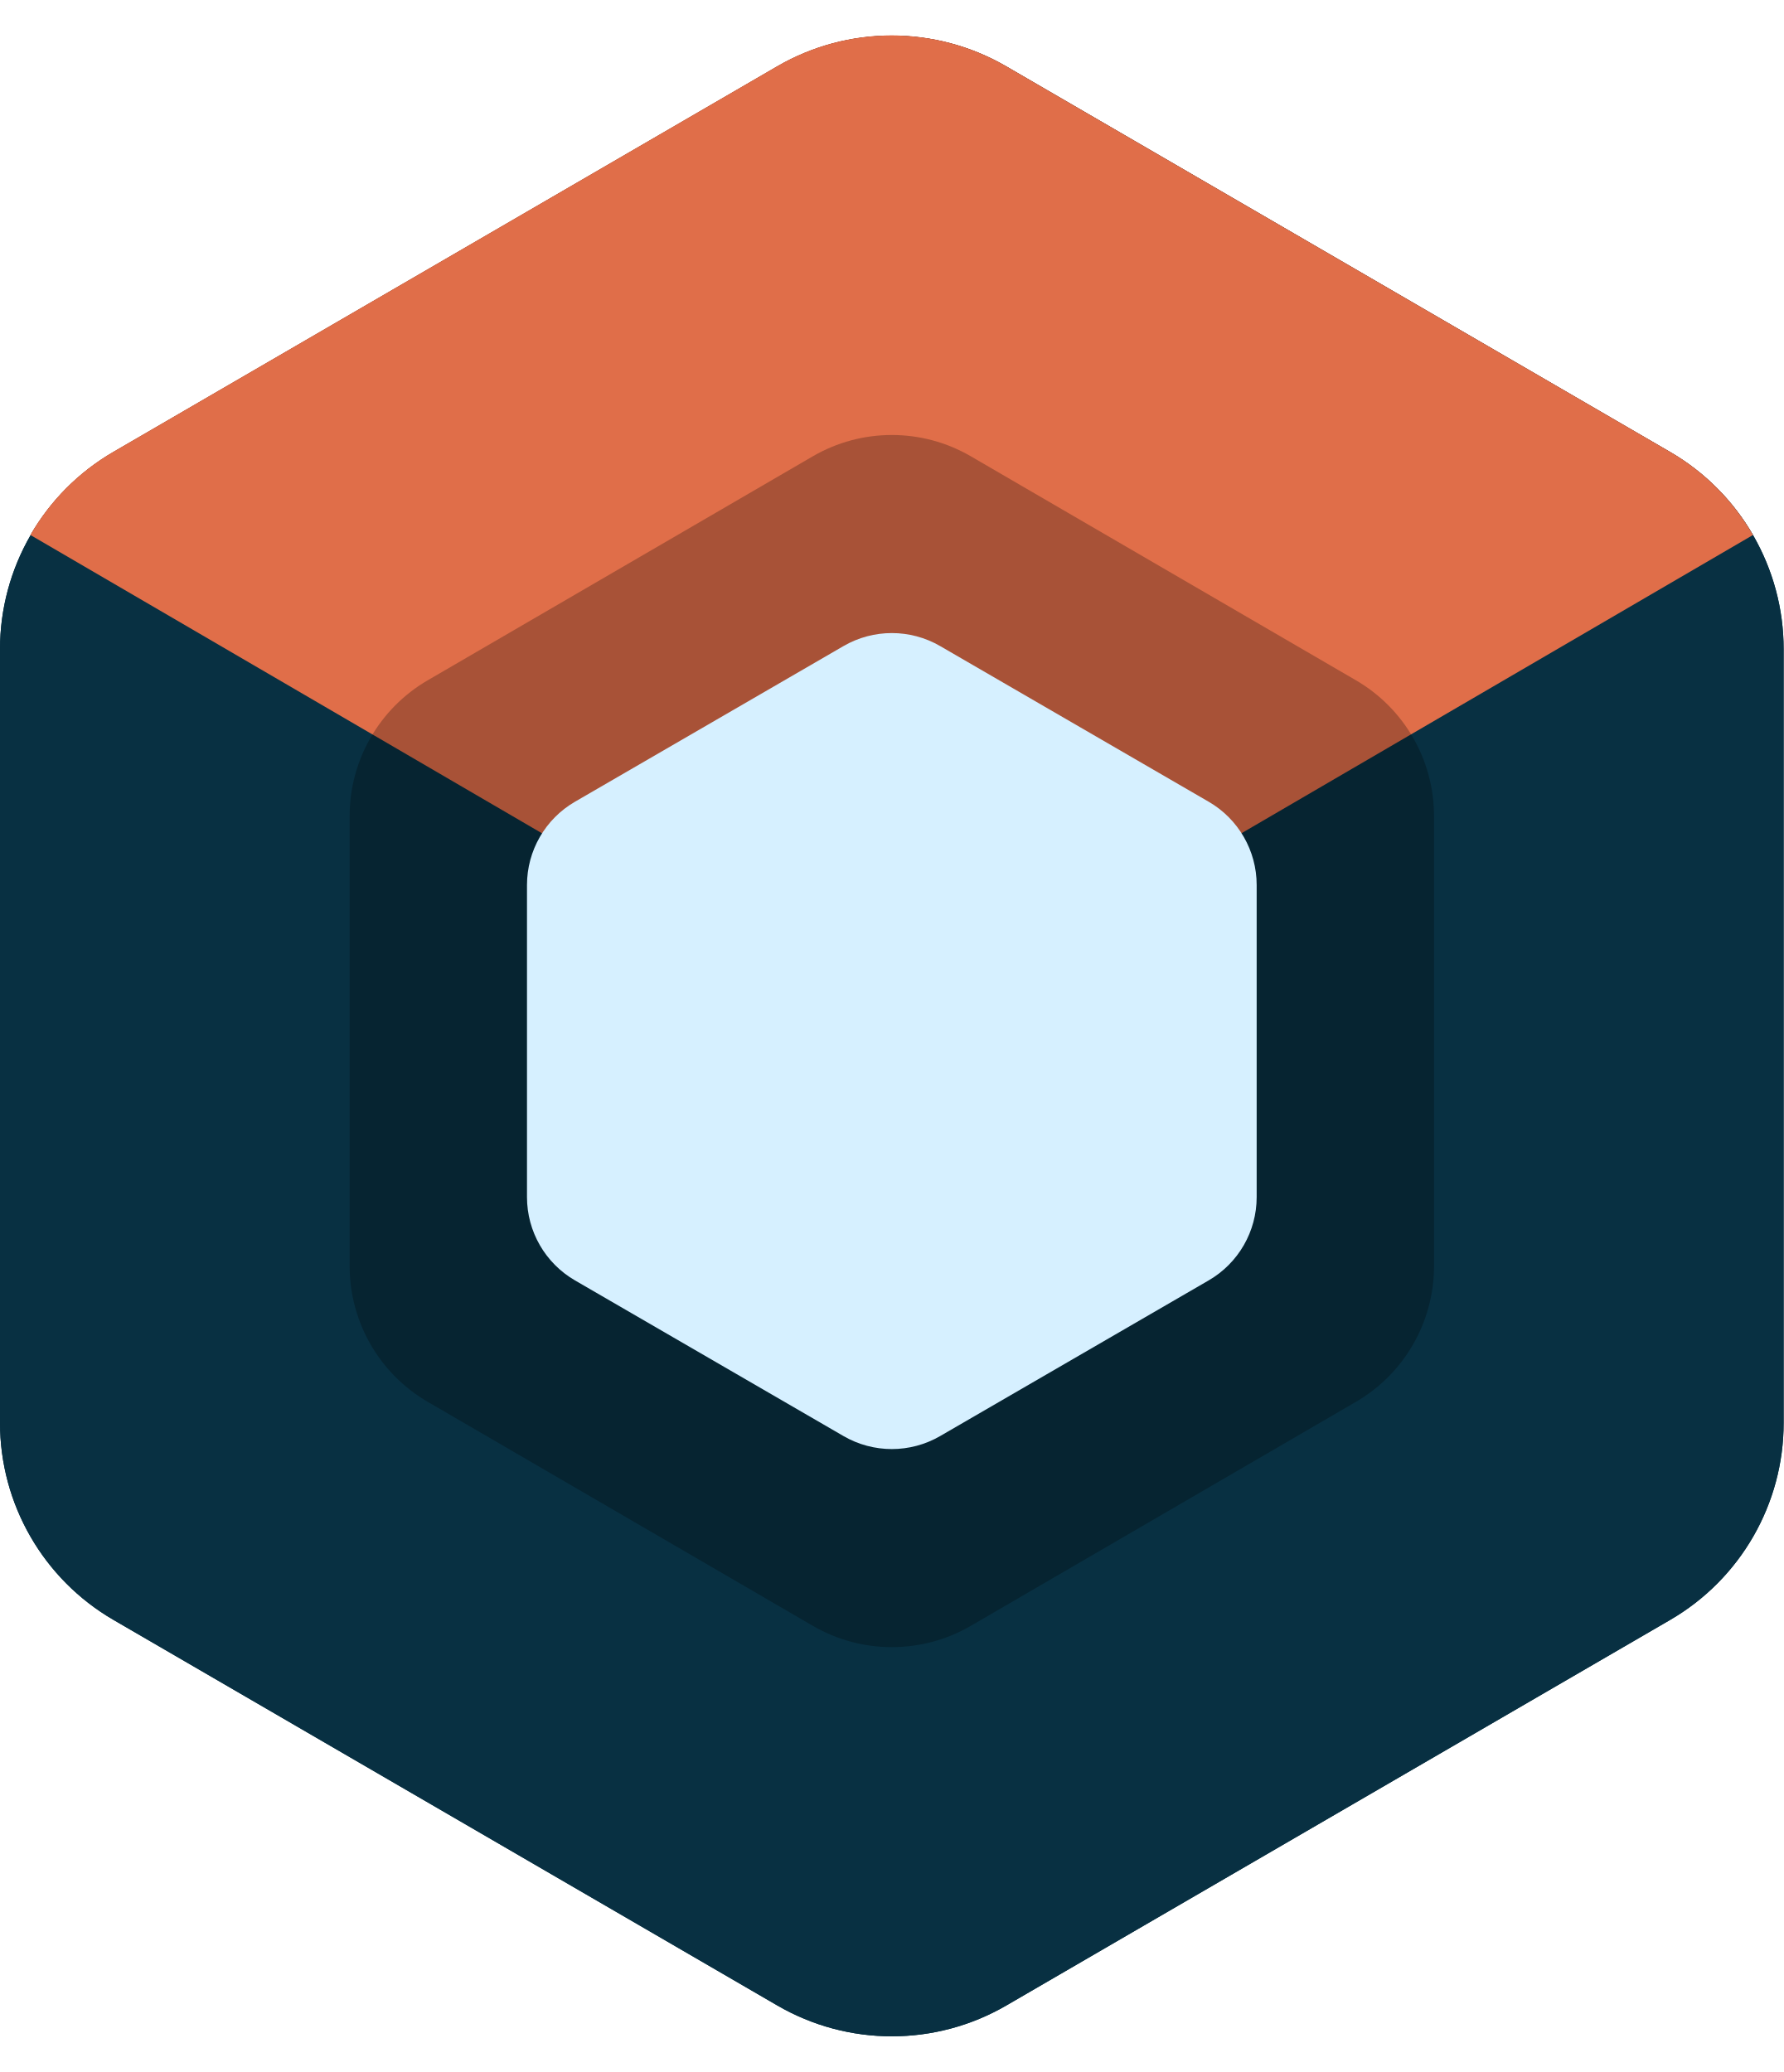
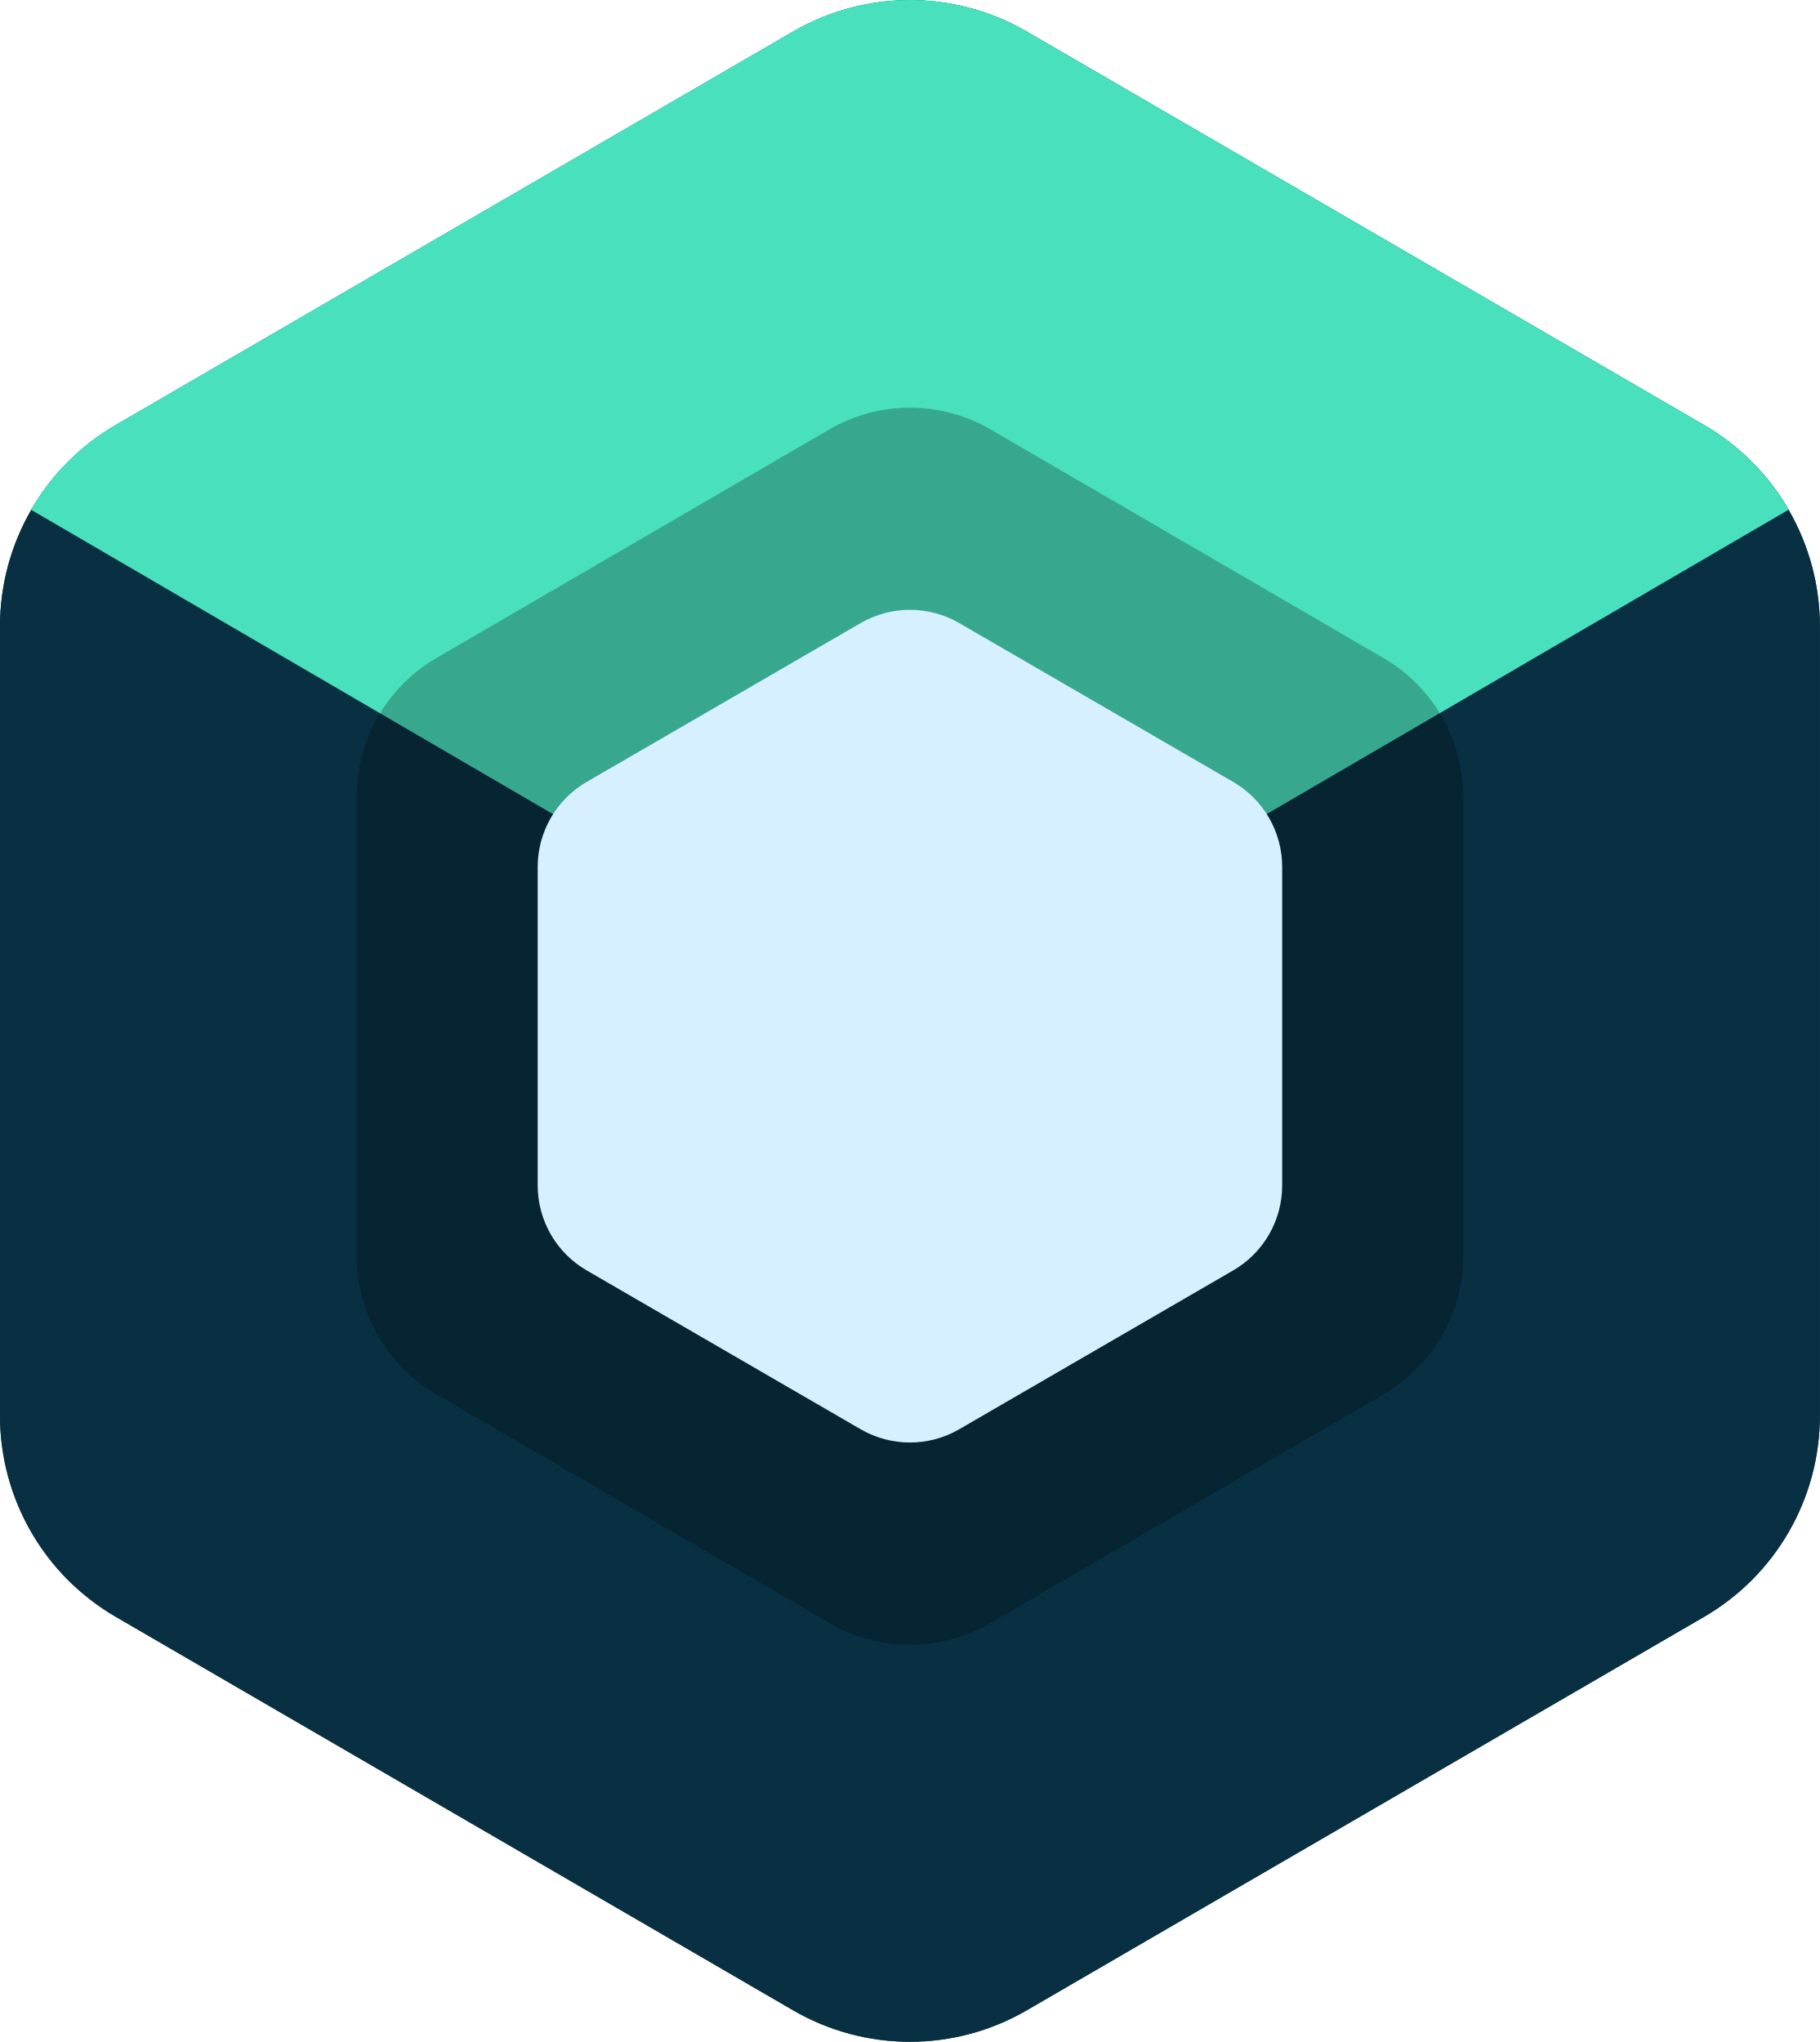
- <svg xmlns="http://www.w3.org/2000/svg" width="352" height="409" viewBox="0 0 352 409" fill="none">
-   <path d="M153.395 13.133C167.371 5.013 184.629 5.013 198.605 13.133L329.605 89.24C343.469 97.294 352 112.116 352 128.15V280.85C352 296.884 343.469 311.706 329.605 319.76L198.605 395.867C184.629 403.987 167.371 403.987 153.395 395.867L22.395 319.76C8.531 311.706 0 296.884 0 280.85V128.15C0 112.116 8.531 97.294 22.395 89.24L153.395 13.133Z" fill="#083042" />
-   <path d="M198.577 13.09L329.577 89.197C336.49 93.213 342.078 98.913 345.942 105.607L175.971 204.735L6 105.606C9.865 98.913 15.452 93.213 22.366 89.197L22.471 89.135L153.366 13.09C160.354 9.03 168.162 7 175.971 7C183.78 7 191.588 9.03 198.577 13.09Z" fill="#E06E49" />
-   <path d="M160.411 90.069C170.048 84.463 181.952 84.463 191.589 90.069L267.589 134.284C277.13 139.835 283 150.041 283 161.079V249.921C283 260.959 277.13 271.165 267.589 276.716L191.589 320.931C181.952 326.537 170.048 326.537 160.411 320.931L84.411 276.716C74.87 271.165 69 260.959 69 249.921V161.079C69 150.041 74.87 139.835 84.411 134.284L160.411 90.069Z" fill="black" fill-opacity="0.25" />
-   <path d="M166.469 127.527C172.363 124.109 179.637 124.109 185.531 127.527L238.531 158.259C244.392 161.658 248 167.921 248 174.696V236.304C248 243.079 244.392 249.342 238.531 252.741L185.531 283.473C179.637 286.891 172.363 286.891 166.469 283.473L113.469 252.741C107.608 249.342 104 243.079 104 236.304V174.696C104 167.921 107.608 161.658 113.469 158.259L166.469 127.527Z" fill="#D6F0FF" />
-   <path d="M153.395 13.133C167.371 5.013 184.629 5.013 198.605 13.133L329.605 89.24C343.469 97.294 352 112.116 352 128.15V280.85C352 296.884 343.469 311.706 329.605 319.76L198.605 395.867C184.629 403.987 167.371 403.987 153.395 395.867L22.395 319.76C8.531 311.706 0 296.884 0 280.85V128.15C0 112.116 8.531 97.294 22.395 89.24L153.395 13.133Z" fill="#083042" />
-   <path d="M198.577 13.09L329.577 89.197C336.49 93.213 342.078 98.913 345.942 105.607L175.971 204.735L6 105.606C9.865 98.913 15.452 93.213 22.366 89.197L22.471 89.135L153.366 13.09C160.354 9.03 168.162 7 175.971 7C183.78 7 191.588 9.03 198.577 13.09Z" fill="#E06E49" />
-   <path d="M160.411 90.069C170.048 84.463 181.952 84.463 191.589 90.069L267.589 134.284C277.13 139.835 283 150.041 283 161.079V249.921C283 260.959 277.13 271.165 267.589 276.716L191.589 320.931C181.952 326.537 170.048 326.537 160.411 320.931L84.411 276.716C74.87 271.165 69 260.959 69 249.921V161.079C69 150.041 74.87 139.835 84.411 134.284L160.411 90.069Z" fill="black" fill-opacity="0.25" />
-   <path d="M166.469 127.527C172.363 124.109 179.637 124.109 185.531 127.527L238.531 158.259C244.392 161.658 248 167.921 248 174.696V236.304C248 243.079 244.392 249.342 238.531 252.741L185.531 283.473C179.637 286.891 172.363 286.891 166.469 283.473L113.469 252.741C107.608 249.342 104 243.079 104 236.304V174.696C104 167.921 107.608 161.658 113.469 158.259L166.469 127.527Z" fill="#D6F0FF" />
+ <svg xmlns="http://www.w3.org/2000/svg" width="352" height="395" viewBox="0 0 352 395" fill="none">
+   <path d="M153.395 6.133C167.371 -1.987 184.629 -1.987 198.605 6.133L329.605 82.24C343.469 90.294 352 105.116 352 121.15V273.85C352 289.884 343.469 304.706 329.605 312.76L198.605 388.867C184.629 396.987 167.371 396.987 153.395 388.867L22.395 312.76C8.531 304.706 0 289.884 0 273.85V121.15C0 105.116 8.531 90.294 22.395 82.24L153.395 6.133Z" fill="#083042" />
+   <path d="M198.577 6.09L329.577 82.197C336.49 86.213 342.078 91.913 345.942 98.606L175.971 197.735L6 98.606C9.865 91.913 15.452 86.213 22.366 82.197L153.366 6.09C160.354 2.03 168.162 2.19294e-08 175.971 0C183.78 -2.19294e-08 191.588 2.03 198.577 6.09Z" fill="#49E0BD" />
+   <path d="M160.411 83.069C170.048 77.463 181.952 77.463 191.589 83.069L267.589 127.284C277.13 132.835 283 143.041 283 154.079V242.921C283 253.959 277.13 264.165 267.589 269.716L191.589 313.931C181.952 319.537 170.048 319.537 160.411 313.931L84.411 269.716C74.87 264.165 69 253.959 69 242.921V154.079C69 143.041 74.87 132.835 84.411 127.284L160.411 83.069Z" fill="black" fill-opacity="0.25" />
+   <path d="M166.469 120.527C172.363 117.109 179.637 117.109 185.531 120.527L238.531 151.259C244.392 154.658 248 160.921 248 167.696V229.304C248 236.079 244.392 242.342 238.531 245.741L185.531 276.473C179.637 279.891 172.363 279.891 166.469 276.473L113.469 245.741C107.608 242.342 104 236.079 104 229.304V167.696C104 160.921 107.608 154.658 113.469 151.259L166.469 120.527Z" fill="#D6F0FF" />
+   <path d="M153.395 6.133C167.371 -1.987 184.629 -1.987 198.605 6.133L329.605 82.24C343.469 90.294 352 105.116 352 121.15V273.85C352 289.884 343.469 304.706 329.605 312.76L198.605 388.867C184.629 396.987 167.371 396.987 153.395 388.867L22.395 312.76C8.531 304.706 0 289.884 0 273.85V121.15C0 105.116 8.531 90.294 22.395 82.24L153.395 6.133Z" fill="#083042" />
+   <path d="M198.577 6.09L329.577 82.197C336.49 86.213 342.078 91.913 345.942 98.606L175.971 197.735L6 98.606C9.865 91.913 15.452 86.213 22.366 82.197L153.366 6.09C160.354 2.03 168.162 2.19294e-08 175.971 0C183.78 -2.19294e-08 191.588 2.03 198.577 6.09Z" fill="#49E0BD" />
+   <path d="M160.411 83.069C170.048 77.463 181.952 77.463 191.589 83.069L267.589 127.284C277.13 132.835 283 143.041 283 154.079V242.921C283 253.959 277.13 264.165 267.589 269.716L191.589 313.931C181.952 319.537 170.048 319.537 160.411 313.931L84.411 269.716C74.87 264.165 69 253.959 69 242.921V154.079C69 143.041 74.87 132.835 84.411 127.284L160.411 83.069Z" fill="black" fill-opacity="0.25" />
+   <path d="M166.469 120.527C172.363 117.109 179.637 117.109 185.531 120.527L238.531 151.259C244.392 154.658 248 160.921 248 167.696V229.304C248 236.079 244.392 242.342 238.531 245.741L185.531 276.473C179.637 279.891 172.363 279.891 166.469 276.473L113.469 245.741C107.608 242.342 104 236.079 104 229.304V167.696C104 160.921 107.608 154.658 113.469 151.259L166.469 120.527Z" fill="#D6F0FF" />
</svg>
